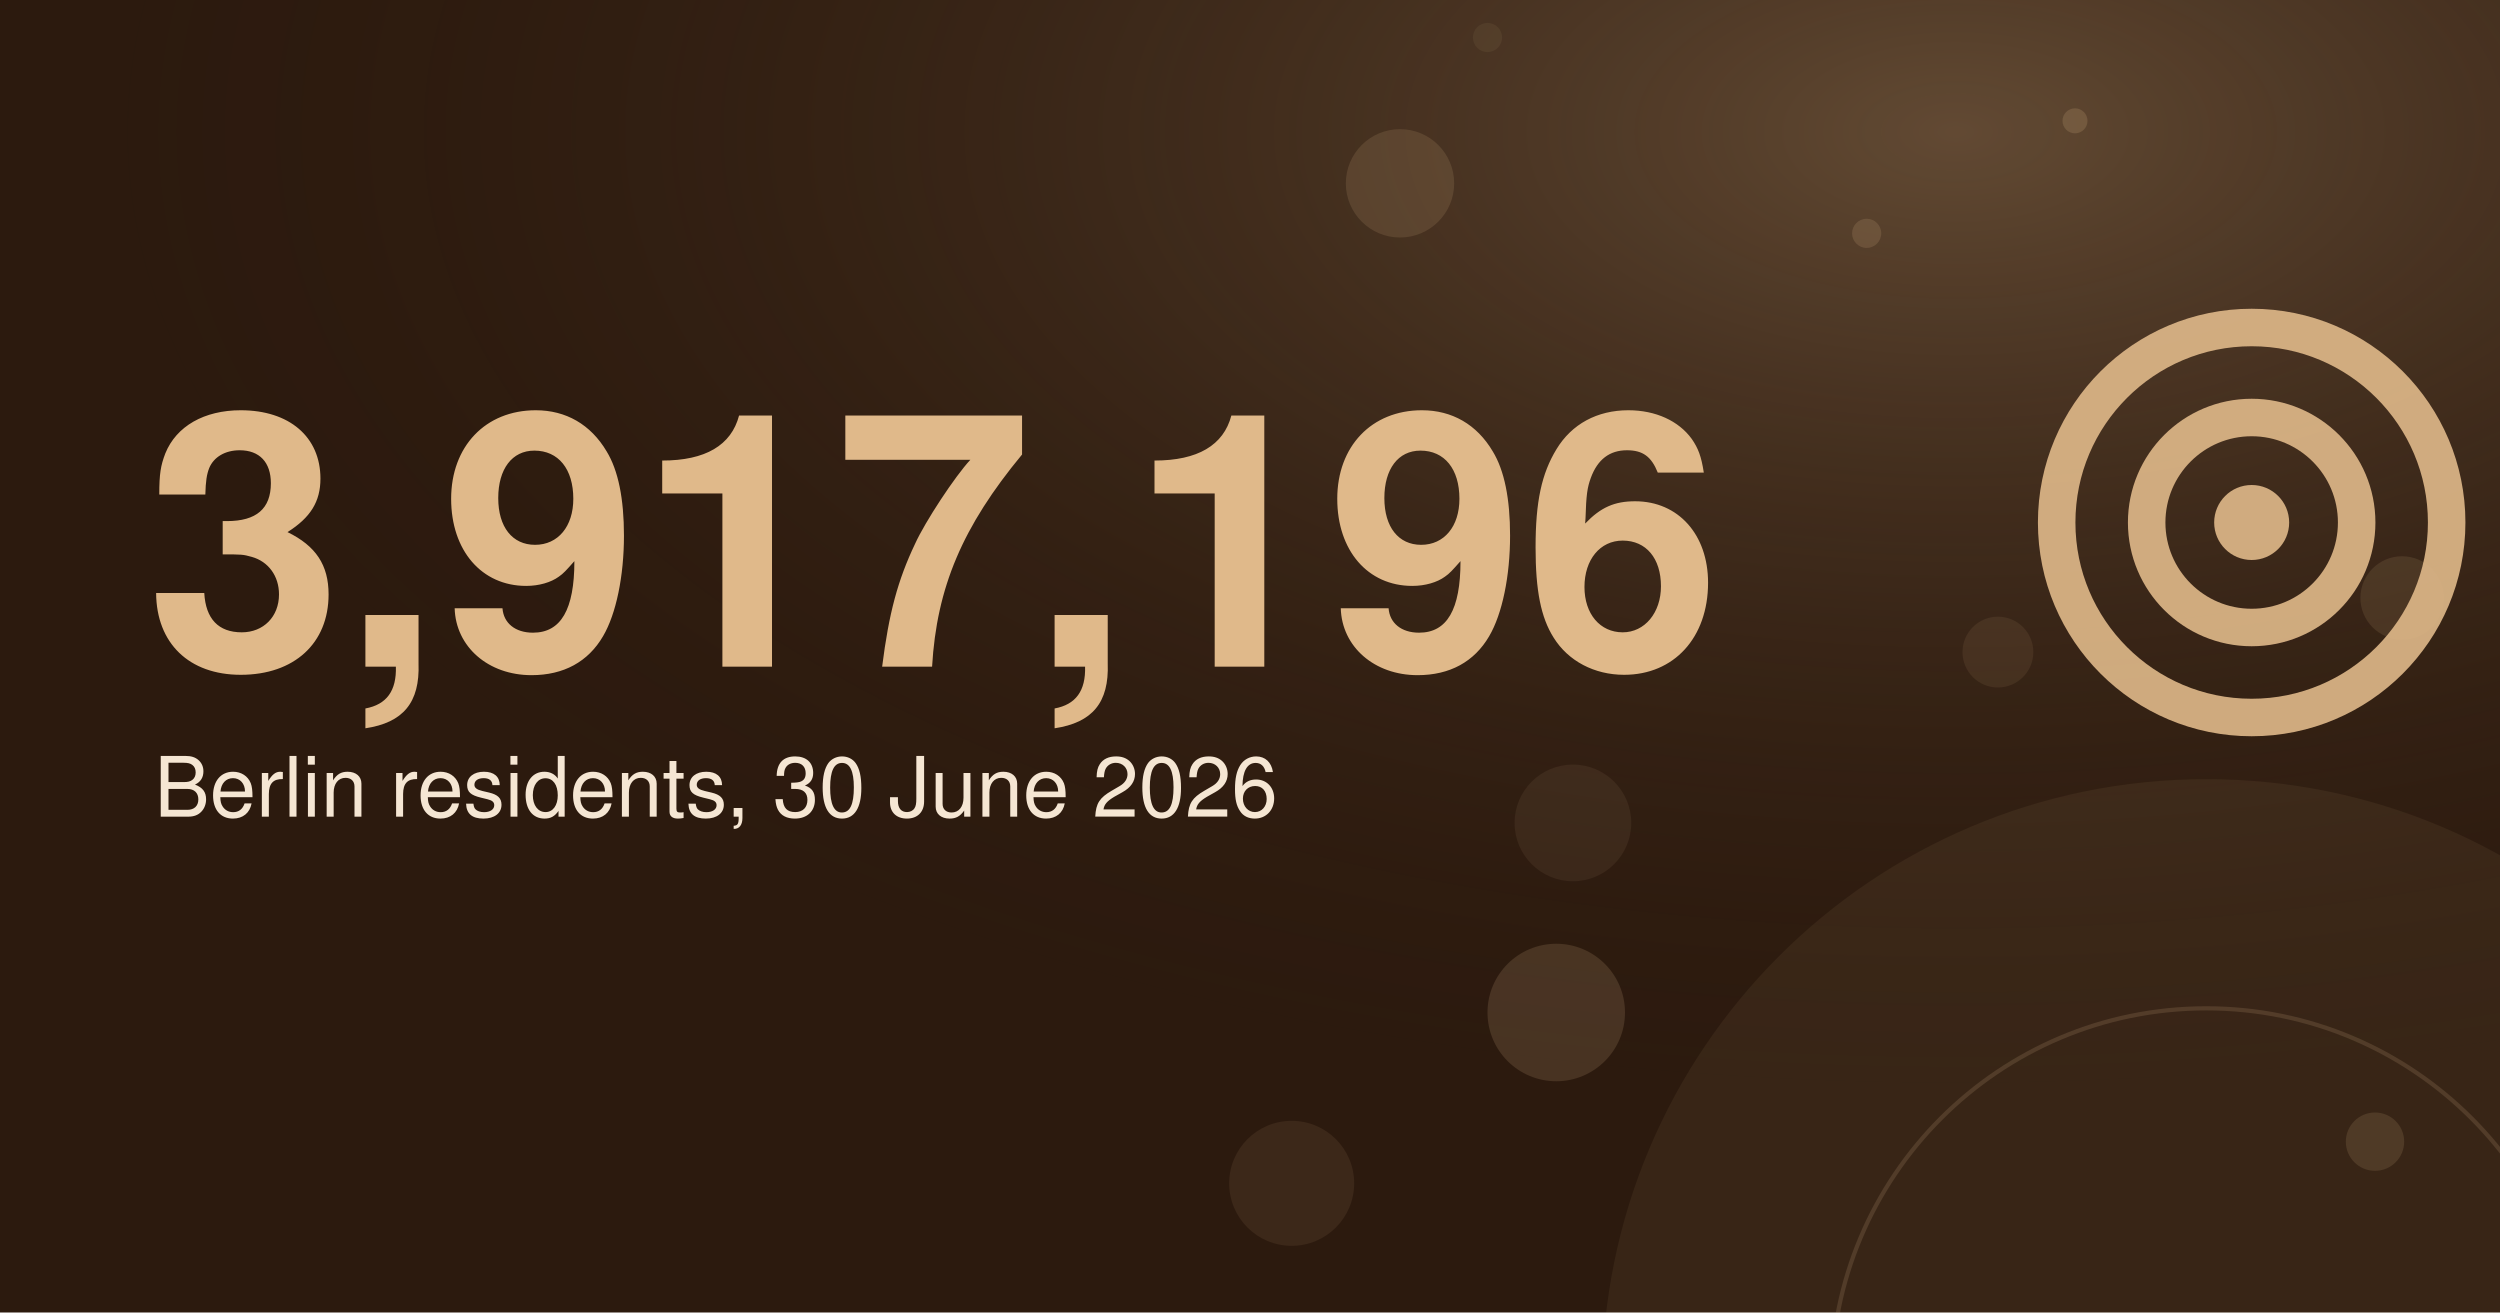
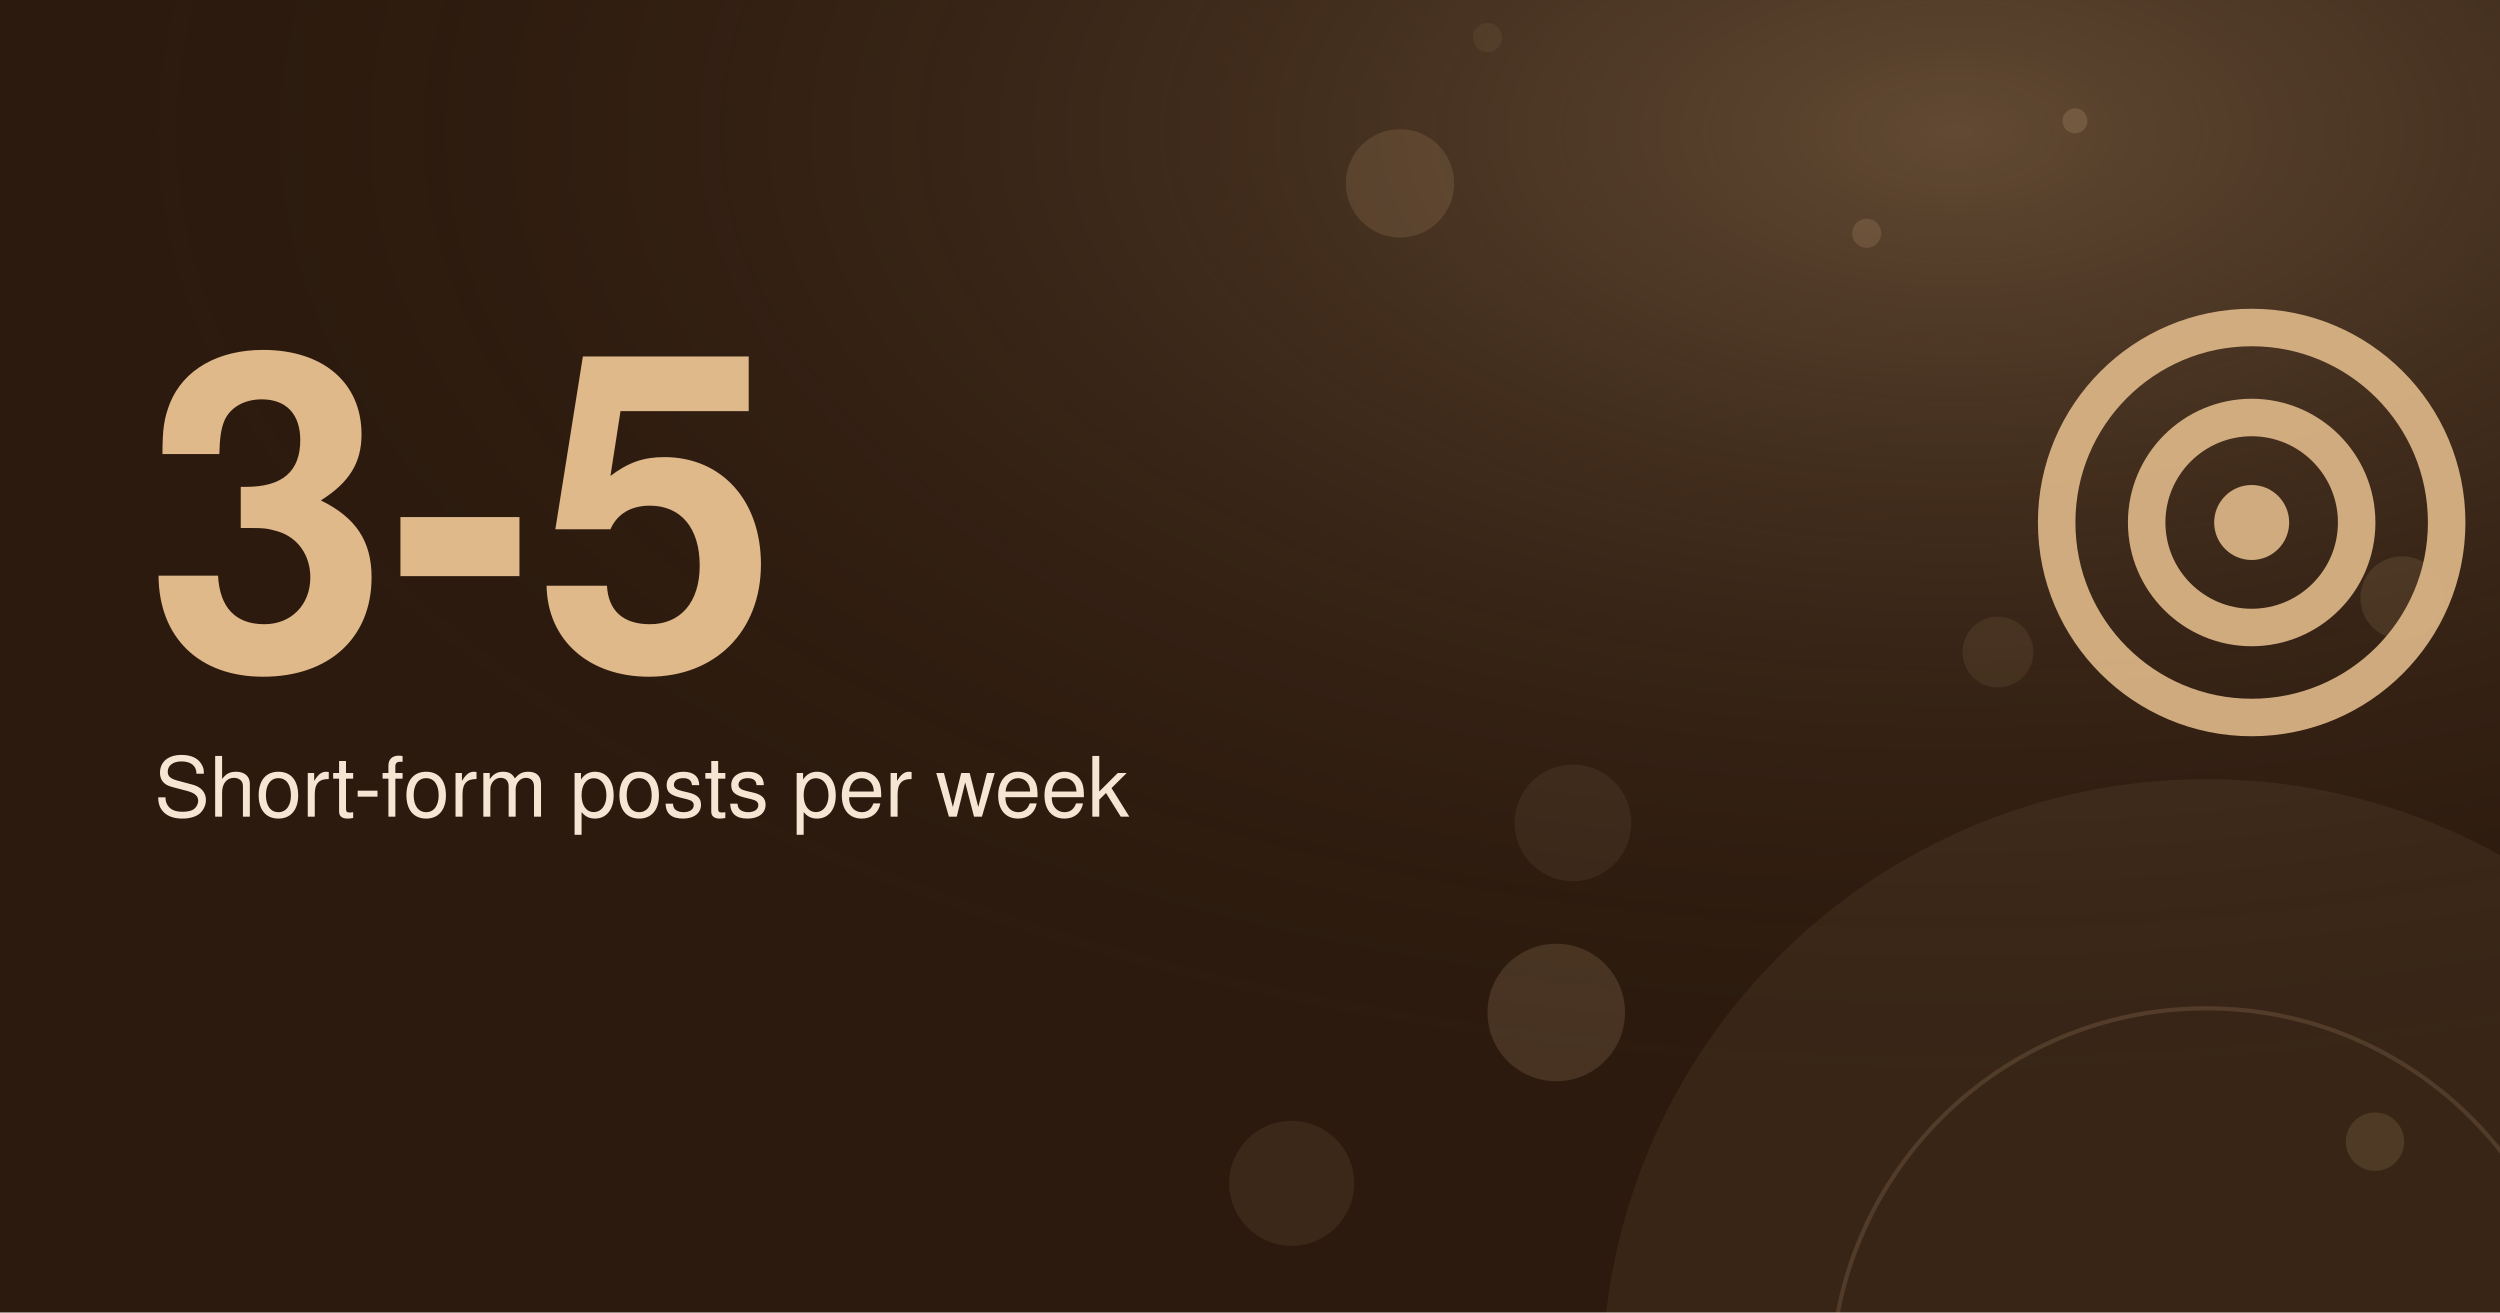
<svg xmlns="http://www.w3.org/2000/svg" width="1200" height="630" viewBox="0 0 1200 630" role="img" aria-label="Yoga Studio Marketing in Berlin: Fill Your Classes">
  <defs>
    <radialGradient id="g" cx="78%" cy="10%" r="75%">
      <stop offset="0" stop-color="#e0b98a" stop-opacity="0.30" />
      <stop offset="1" stop-color="#2c1a0e" stop-opacity="0" />
    </radialGradient>
  </defs>
  <rect width="1200" height="630" fill="#2c1a0e" />
  <rect width="1200" height="630" fill="url(#g)" />
  <circle cx="1059" cy="664" r="290" fill="#e0b98a" fill-opacity="0.07" />
  <circle cx="1059" cy="664" r="180" fill="none" stroke="#e0b98a" stroke-opacity="0.16" stroke-width="2" />
  <circle cx="672" cy="88" r="26" fill="#e0b98a" fill-opacity="0.14" />
  <circle cx="896" cy="112" r="7" fill="#e0b98a" fill-opacity="0.16" />
  <circle cx="959" cy="313" r="17" fill="#e0b98a" fill-opacity="0.09" />
  <circle cx="747" cy="486" r="33" fill="#e0b98a" fill-opacity="0.16" />
  <circle cx="714" cy="18" r="7" fill="#e0b98a" fill-opacity="0.07" />
  <circle cx="996" cy="58" r="6" fill="#e0b98a" fill-opacity="0.18" />
  <circle cx="755" cy="395" r="28" fill="#e0b98a" fill-opacity="0.08" />
  <circle cx="1153" cy="287" r="20" fill="#e0b98a" fill-opacity="0.12" />
  <circle cx="620" cy="568" r="30" fill="#e0b98a" fill-opacity="0.09" />
  <circle cx="1140" cy="548" r="14" fill="#e0b98a" fill-opacity="0.14" />
  <g transform="translate(980 150) scale(3.6)" opacity="0.9">
    <circle cx="28" cy="28" r="26" fill="none" stroke="#e0b98a" stroke-width="5" />
    <circle cx="28" cy="28" r="14" fill="none" stroke="#e0b98a" stroke-width="5" />
    <circle cx="28" cy="28" r="5" fill="#e0b98a" />
  </g>
-   <text x="70" y="320" font-family="Helvetica, Arial, sans-serif" font-size="170" font-weight="800" fill="#e0b98a">3,917,196</text>
-   <text x="74" y="392" font-family="Helvetica, Arial, sans-serif" font-size="40" fill="#f5e6d3">Berlin residents, 30 June 2026</text>
+   <text x="70" y="320" font-family="Helvetica, Arial, sans-serif" font-size="210" font-weight="800" fill="#e0b98a">3-5</text>
+   <text x="74" y="392" font-family="Helvetica, Arial, sans-serif" font-size="40" fill="#f5e6d3">Short-form posts per week</text>
</svg>
